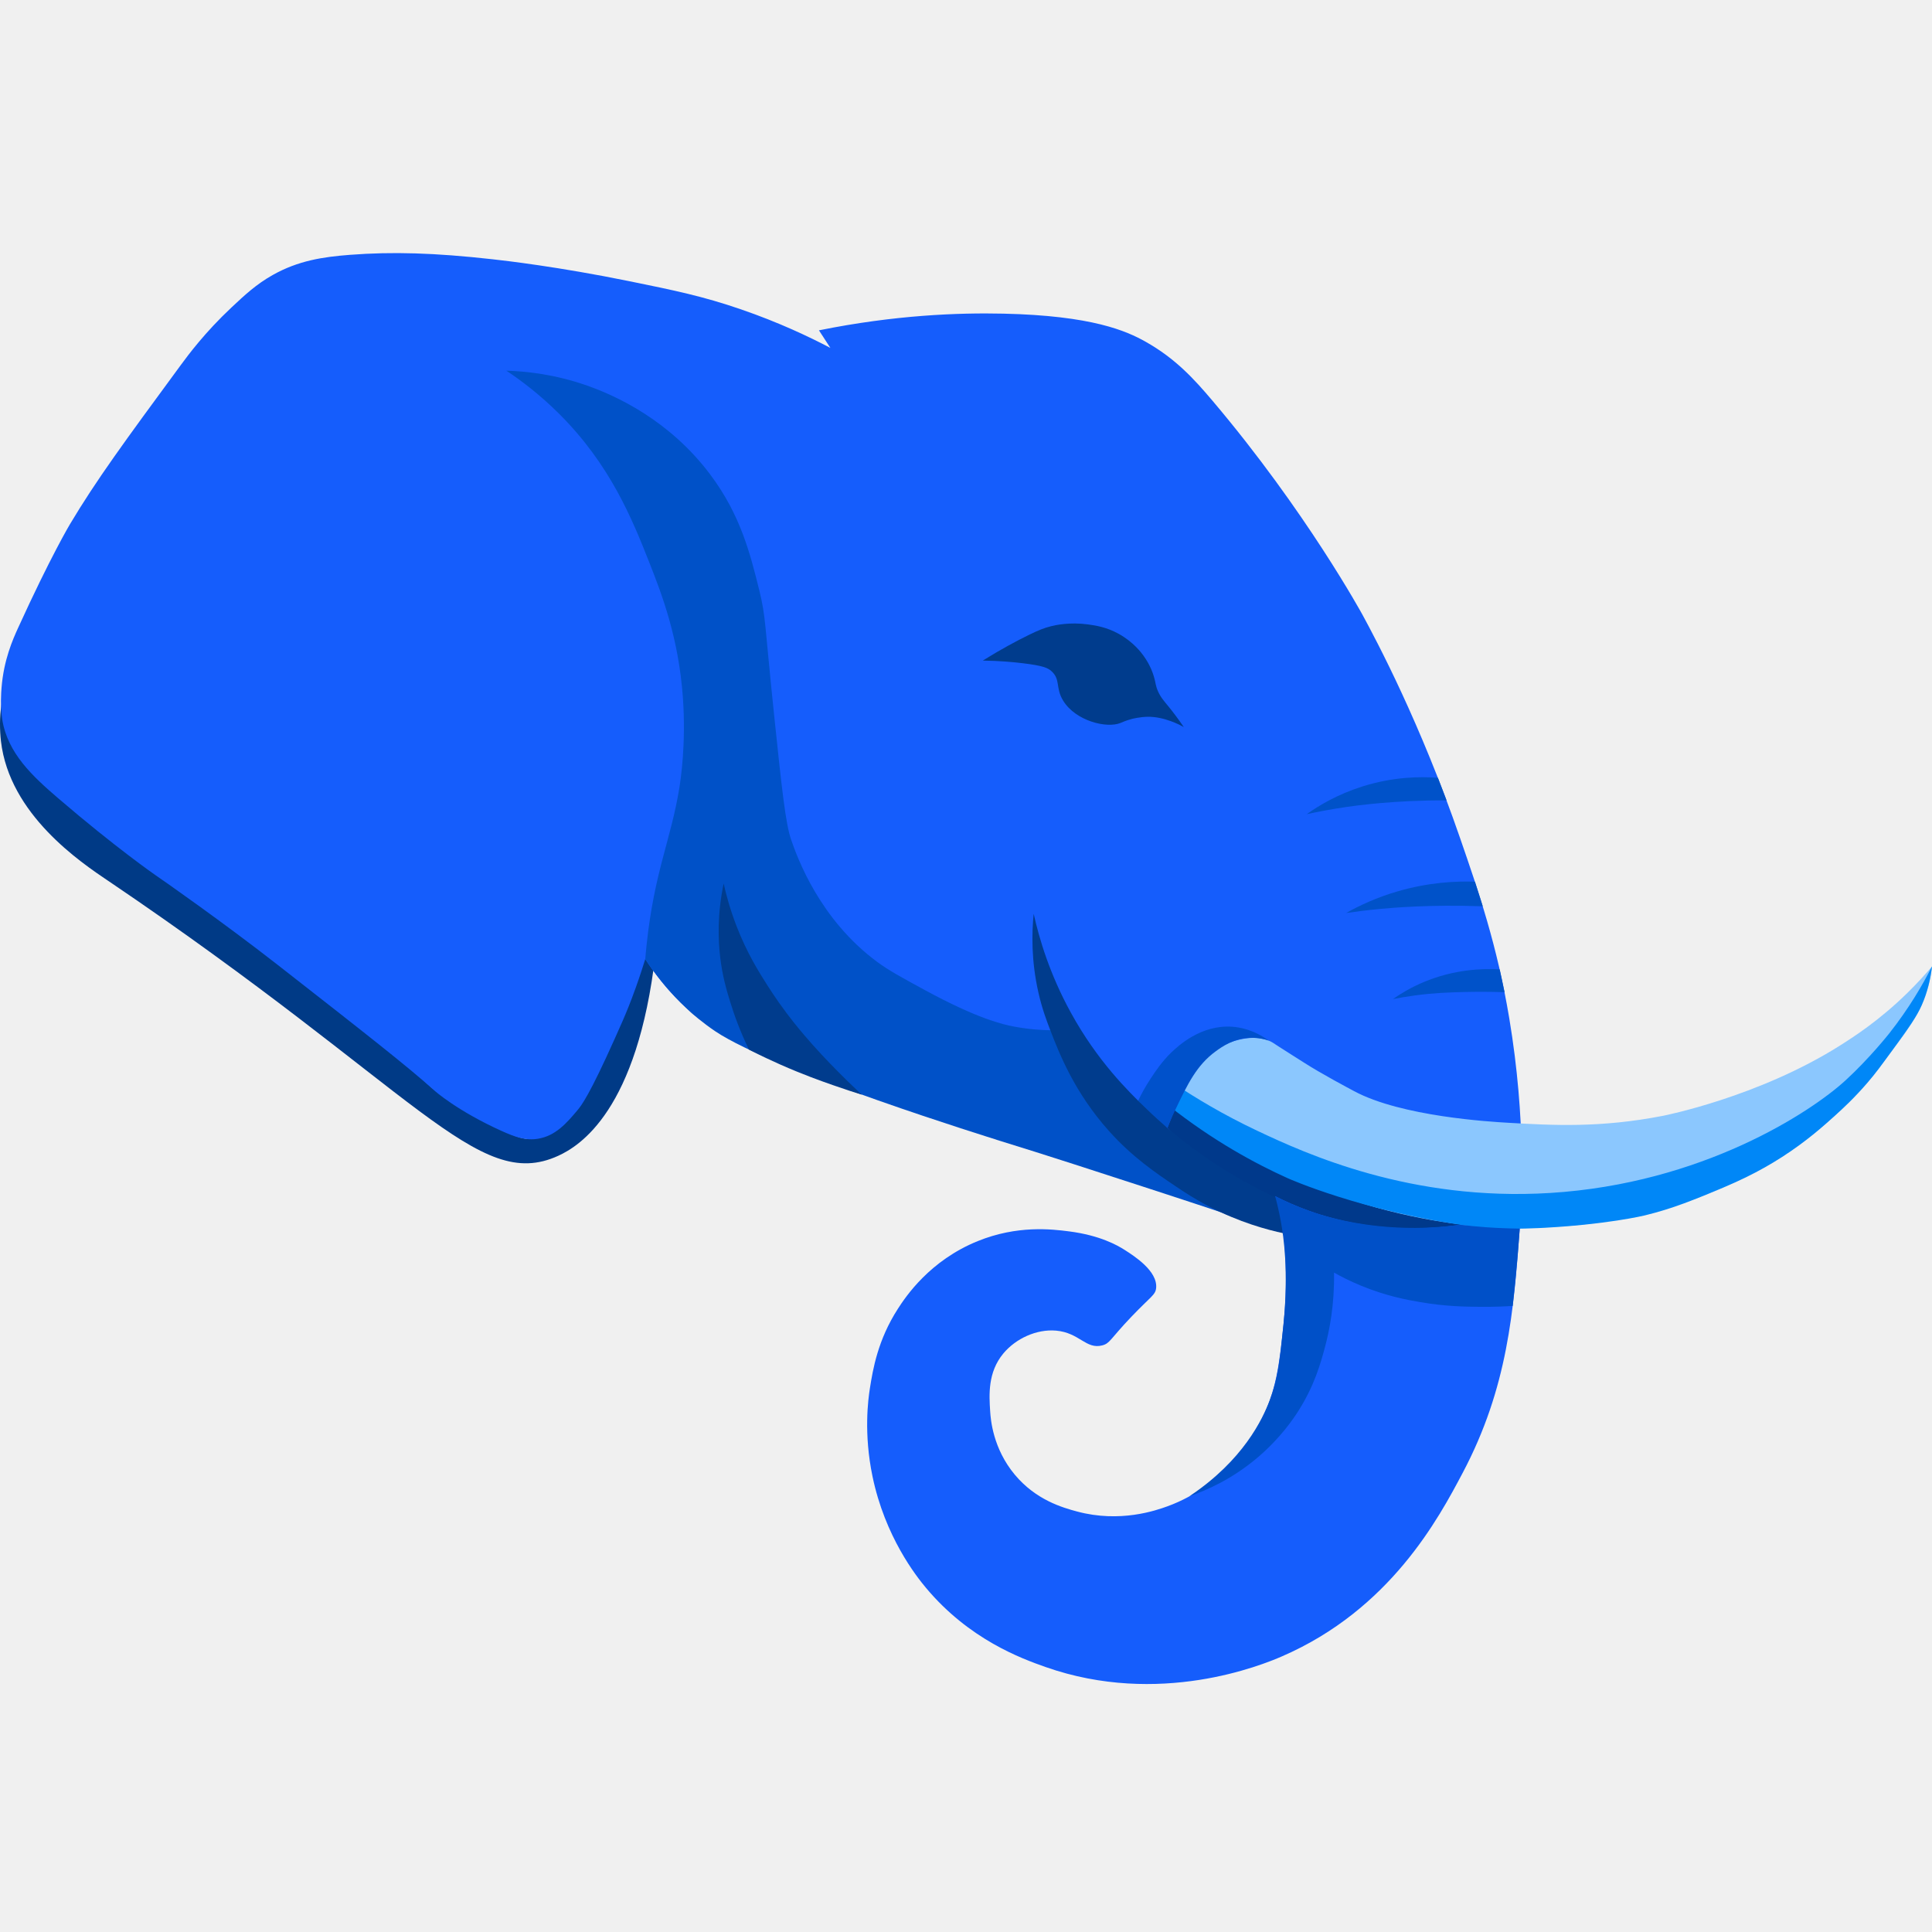
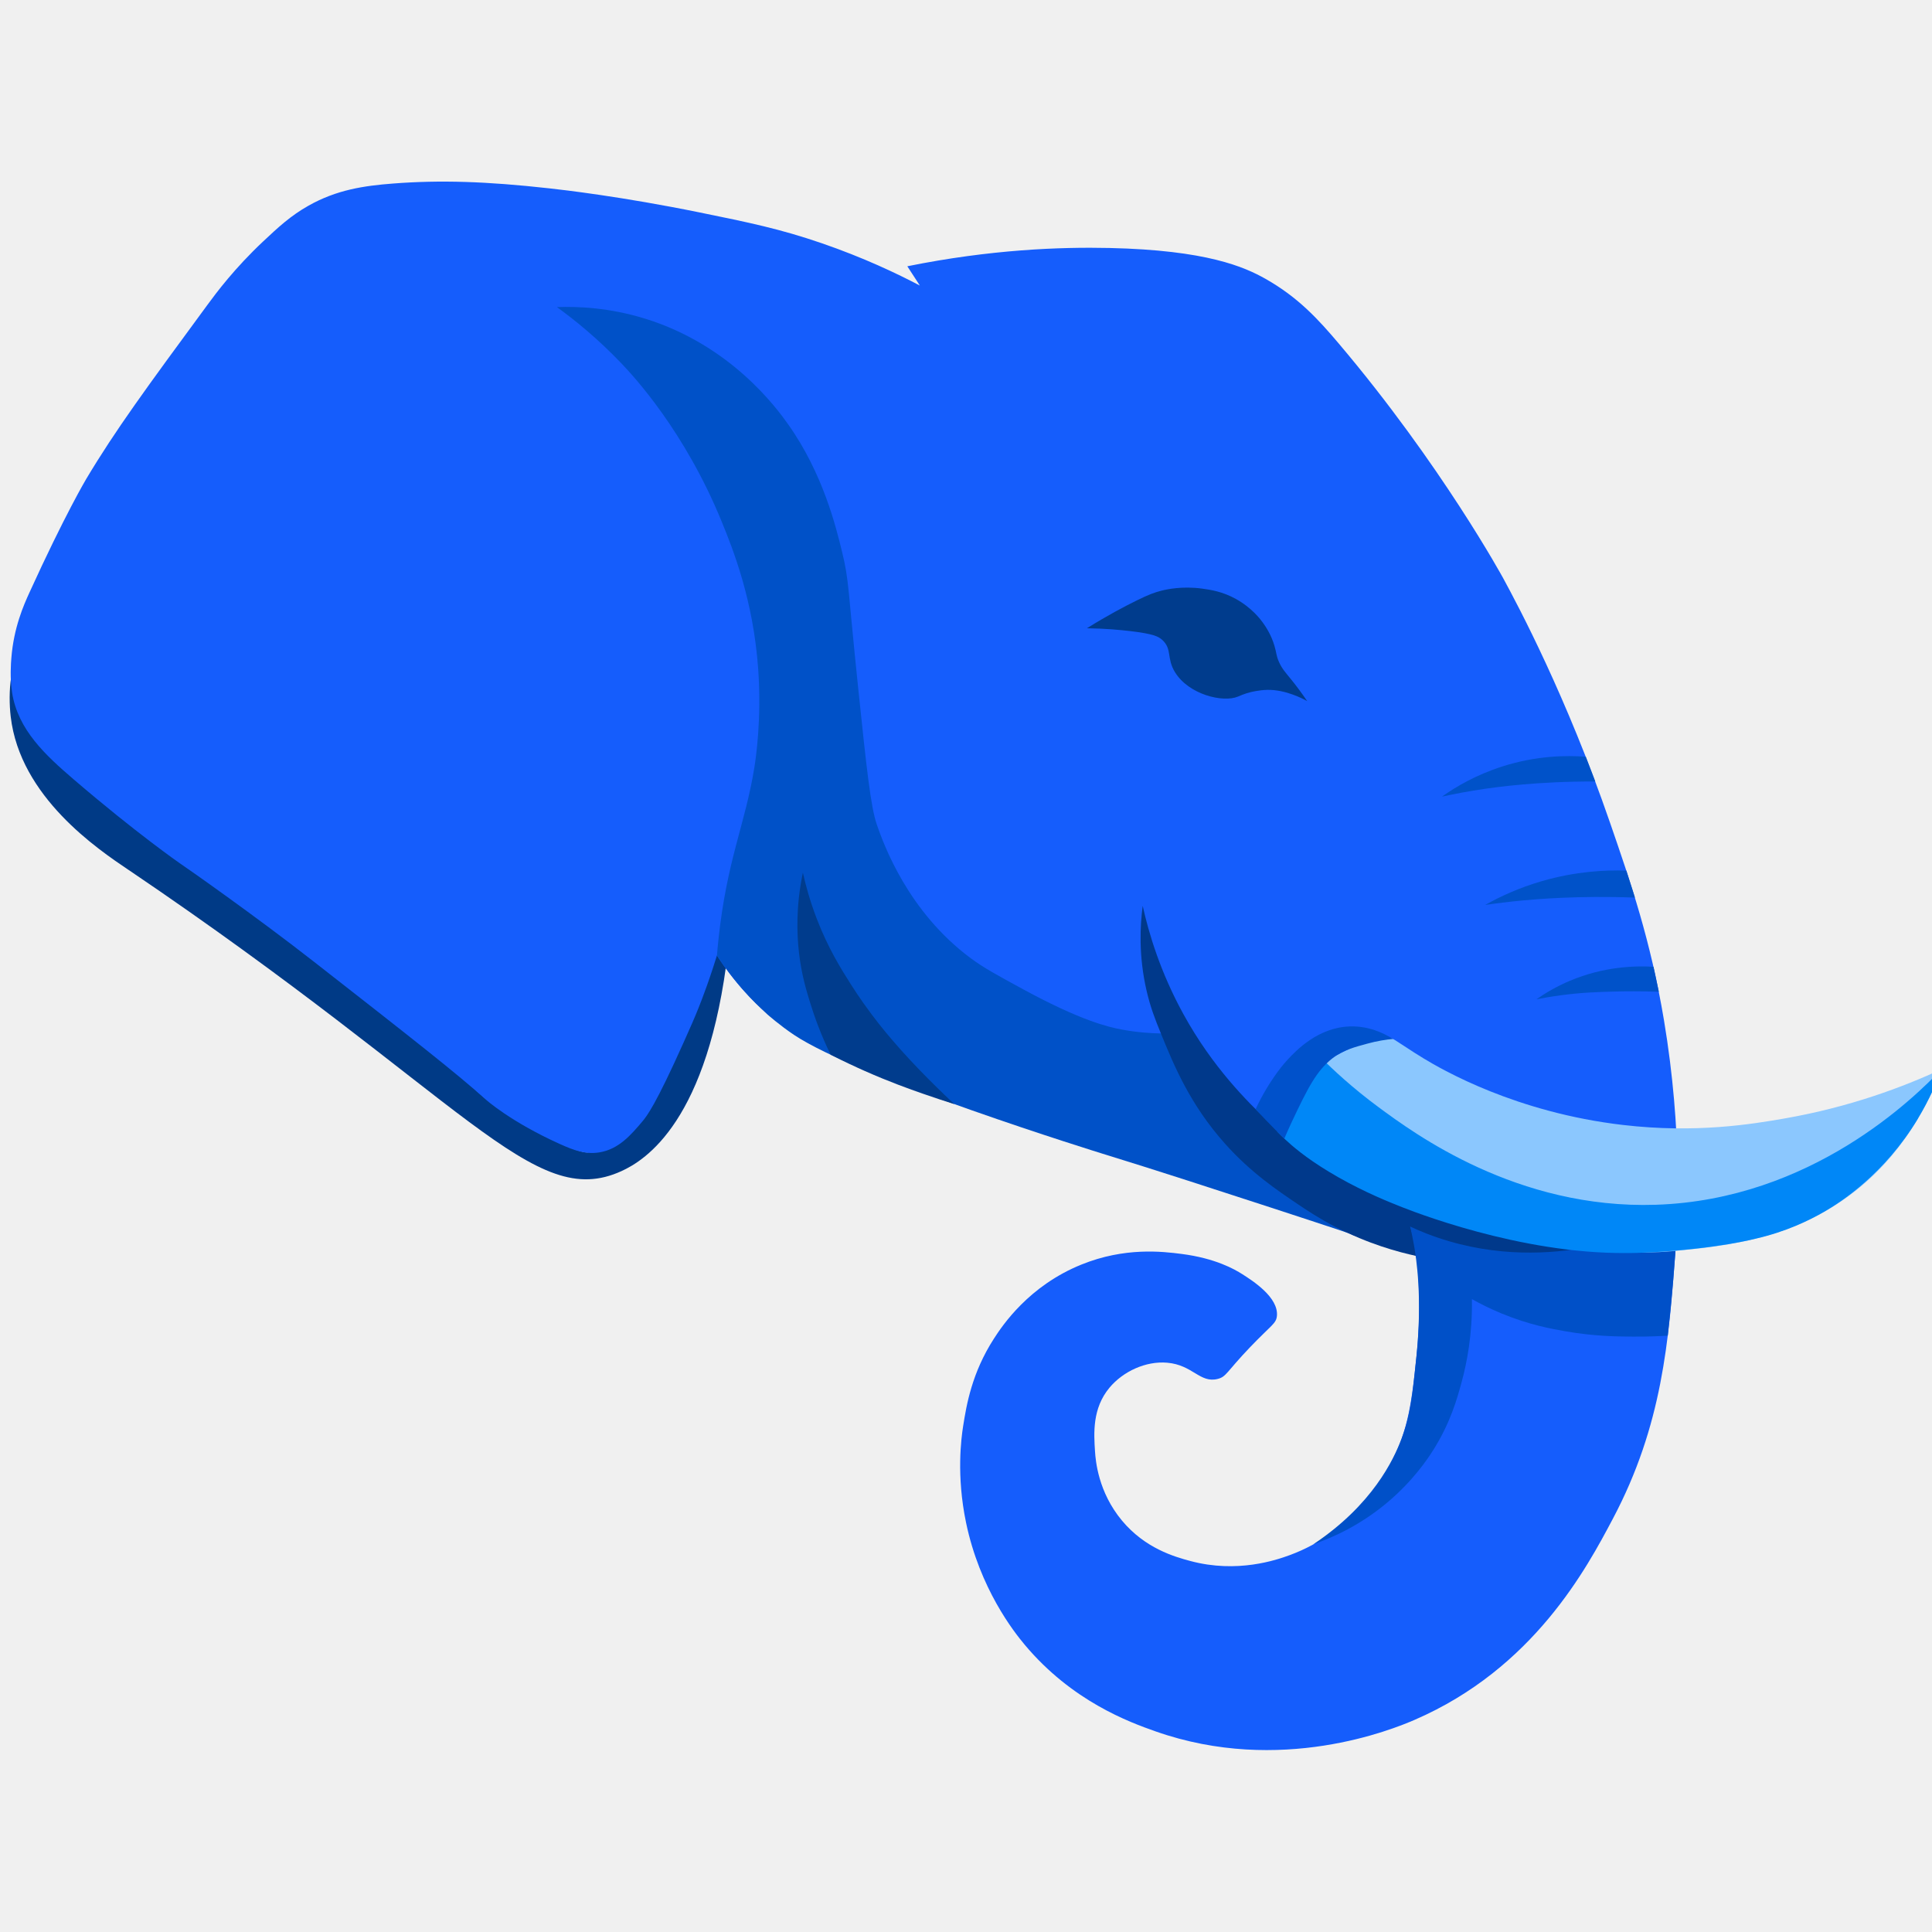
<svg xmlns="http://www.w3.org/2000/svg" width="1000" height="1000" viewBox="0 0 1000 1000" fill="none">
-   <path d="M40 270L108.5 178L476.5 185L659.5 260L736.5 393.5L775 503.5L783 581V637.5L705 648.5L547 581L336.5 493L162.5 525.5L40 441L1.5 384V373L40 270Z" fill="#155DFC" />
-   <path d="M56.147 456.017C216.773 564.638 246.915 617.48 288.949 598.234C300.059 593.142 329.951 574.804 339.263 493.69C336.61 493.565 331.376 493.583 325.625 495.809C289.59 509.838 290.623 589.332 272.659 589.421C272.374 589.421 271.751 589.421 270.95 589.19C269.187 588.869 267.015 588.193 263.757 586.679C254.232 582.228 249.461 579.985 242.232 575.623C242.232 575.623 234.844 571.226 228.114 566.525C218.179 559.582 212.5 551.214 201.355 541.208C192.026 532.841 191.901 535.03 170.127 519.043C162.632 513.541 157.13 509.197 146.43 500.723C128.858 486.818 116.716 477.204 106.354 468.248C93.393 457.05 75.856 440.51 56.432 417.561C38.771 384.357 17.727 349.836 7.044 353.307C0.225 355.533 -0.825 372.339 0.492 383.609C4.89 421.62 41.655 446.243 56.147 456.035V456.017Z" fill="#003A86" />
-   <path d="M74.789 445.976C161.19 462.783 247.574 479.607 333.976 496.414C344.017 511.957 354.664 521.624 361.946 527.304C361.946 527.304 404.906 560.792 470.139 558.3C473.273 558.175 481.053 557.57 491.629 558.709C502.489 559.884 504.376 561.042 521.628 564.157C539.361 567.362 541.355 566.864 548.44 569.605C556.684 572.792 562.523 576.78 566.618 579.611C573.401 584.293 575.004 586.572 587.983 597.789C595.175 604.002 598.772 607.118 602.065 609.61C608.119 614.186 617.822 621.468 631.62 627.343C639.471 630.672 647.198 632.951 654.533 635.105C658.557 636.28 661.94 637.188 664.343 637.794C665.554 649.402 666.408 665.924 664.343 685.526C662.189 706.018 660.693 720.296 652.076 736.445C648.248 743.619 634.344 768.687 604.344 779.637C598.291 781.844 579.722 788.325 557.52 782.361C550.061 780.367 536.209 776.432 525.242 763.275C513.99 749.762 512.797 734.967 512.512 730.551C511.96 722.059 511.195 710.326 519.331 700.552C525.758 692.843 536.476 687.858 546.607 688.73C558.731 689.781 562.078 698.576 570.535 696.368C574.576 695.318 574.541 693.128 585.686 681.466C595.727 670.962 598.06 670.321 598.416 666.654C599.252 657.859 586.968 650.043 582.054 646.909C578.386 644.577 569.413 639.432 553.408 637.367C544.274 636.191 526.56 634.108 506.139 642.369C481.231 652.429 468.751 671.194 464.78 677.372C454.347 693.537 451.819 708.689 450.235 718.73C449.362 724.302 446.977 741.946 451.606 764.183C458.086 795.375 474.181 815.778 479.326 821.921C501.652 848.555 528.536 858.4 541.141 862.834C600.089 883.575 653.18 861.819 663.417 857.386C719.677 833.048 744.745 785.654 757.065 762.385C780.477 718.142 783.45 678.351 786.619 636.013C787.688 621.842 790.091 580.145 781.171 526.912C774.816 489.061 765.558 462.249 755.712 433.727C735.167 374.209 712.538 331.658 705.256 318.269C705.256 318.269 676.094 264.698 627.525 207.352C618.053 196.171 608.51 185.649 592.985 176.889C583.087 171.317 565.283 163.359 519.349 162.344C496.115 161.827 463.214 163.02 423.885 170.979C425.861 174.005 427.82 177.032 429.796 180.076C418.971 174.397 403.215 166.884 383.435 160.083C363.922 153.371 349.145 150.308 325.697 145.537C289.039 138.077 261.443 134.908 254.785 134.178C225.017 130.867 203.225 130.208 181.148 131.899C167.19 132.968 154.425 134.873 141.143 142.35C132.704 147.104 126.829 152.552 119.779 159.175C106.141 171.976 97.506 183.602 93.411 189.174C64.409 228.627 49.917 248.372 36.137 271.445C36.137 271.445 26.113 288.234 9.324 325.088C6.618 331.017 1.936 341.539 0.796 356.013C0.618 358.239 0.048 365.467 1.152 372.375C3.947 389.93 16.944 401.876 30.244 413.288C59.638 438.516 80.254 452.83 80.254 452.83C83.584 455.056 115.791 477.595 143.44 499.191C188.573 534.461 211.13 552.104 224.946 564.549C224.946 564.549 236.465 574.929 259.788 585.451C266.731 588.584 272.108 590.436 278.428 589.421C287.579 587.943 293.33 581.267 298.903 574.644C300.914 572.24 305.063 566.988 318.327 537.327C321.62 529.974 323.258 526.289 325.252 521.304C326.908 517.173 330.967 506.776 335.418 491.66C338.926 479.785 345.869 456.249 349.804 430.077C353.382 406.309 358.563 371.877 349.341 328.702C348.504 324.821 339.335 283.463 313.591 244.455C300.184 224.141 287.117 211.767 284.339 209.15C275.936 201.298 268.084 195.477 262.067 191.417C267.924 191.702 275.954 192.486 285.247 194.604C292.102 196.153 310.529 200.907 330.7 214.153C350.427 227.096 362.248 241.891 367.518 249.155C386.141 274.81 391.073 300.27 394.117 315.973C397.678 334.364 398.604 353.378 399.352 368.245C400.224 386.12 399.601 391.55 401.63 404.618C403.019 413.591 405.44 428.564 413.292 445.976C425.096 472.147 442.045 488.082 448.437 493.708C459.813 503.696 469.961 508.841 490.258 519.167C507.242 527.802 518.316 531.487 530.708 532.805C536.138 533.375 540.714 533.375 543.883 533.268C540.749 525.844 538.791 519.203 537.527 513.951C536.441 509.464 534.767 502.343 534.34 492.818C534.002 485.304 534.571 478.931 535.248 474.177C536.583 479.963 538.577 487.459 541.604 496.004C543.064 500.117 548.334 514.574 559.336 533.286C567.508 547.208 577.407 559.439 593.876 576.478C609.579 592.697 632.706 614.489 664.325 637.847C564.108 582.922 463.908 527.998 363.691 473.073" fill="#155DFC" />
-   <path d="M608.459 572.045C610.631 563.552 614.441 557.73 616.951 554.472C619.462 551.214 627.847 541.208 641.503 538.111C644.886 537.345 651.348 536.099 657.562 539.019C658.612 539.517 659.022 539.838 662.28 541.956C666.428 544.662 670.665 547.244 674.832 549.932C683.822 555.719 698.244 563.356 700.896 564.781C725.43 577.955 771.613 580.626 780.604 581.142C803.499 582.46 828.282 583.902 860.917 577.51C860.917 577.51 910.162 567.861 952.428 541.137C959.478 536.668 972.689 528.229 987.27 513.933C992.7 508.61 996.973 503.82 1000 500.224C999.715 502.841 999.163 506.794 997.881 511.441C995.353 520.645 991.044 528.87 977.887 545.677C967.722 558.656 962.63 565.137 953.941 573.558C949.757 577.599 935.479 591.059 913.331 603.86C867.184 630.512 822.14 633.913 804.229 635.07C793.049 635.8 772.717 636.423 748.165 632.951C685.122 624.049 637.176 594.228 608.459 572.045Z" fill="#8BC7FE" />
-   <path d="M508.758 341.877C518.354 335.895 526.473 331.605 532.401 328.703C537.814 326.032 540.609 324.999 543.92 324.163C546.217 323.575 553.606 321.902 563.166 323.201C567.136 323.753 572.727 324.572 579.083 328.097C586.685 332.317 590.798 337.889 591.813 339.314C593.023 341.023 595.658 344.779 597.26 350.227C598.257 353.557 598.044 354.803 599.379 357.812C600.786 360.963 602.335 362.637 604.827 365.699C606.839 368.156 609.581 371.717 612.714 376.31C611.058 375.384 602.673 370.844 593.931 371.004C589.979 371.076 586.044 372.073 586.044 372.073C582.875 372.874 580.756 373.871 579.991 374.191C572.923 377.129 556.775 373.23 550.294 362.672C546.199 356.014 549.066 351.705 544.205 347.361C542.407 345.759 540.039 344.566 529.392 343.284C524.354 342.679 517.321 342.038 508.793 341.913L508.758 341.877Z" fill="#003C8D" />
-   <path d="M744.263 402.588C735.379 401.912 721.154 401.965 704.828 407.182C692.294 411.187 682.751 416.867 676.342 421.425C681.79 420.232 688.876 418.843 697.243 417.632C699.237 417.347 705.665 416.439 714.673 415.656C723.379 414.908 734.916 414.214 748.75 414.285C747.254 410.386 745.759 406.487 744.263 402.57V402.588Z" fill="#0052C9" />
-   <path d="M763.423 456.356C753.507 456.018 739.548 456.694 723.667 461.288C712.682 464.457 703.656 468.694 696.748 472.575C701.591 471.863 707.68 471.08 714.712 470.421C717.062 470.208 723.97 469.567 733.353 469.175C742.13 468.801 753.685 468.587 767.482 469.104C766.129 464.866 764.776 460.611 763.441 456.374L763.423 456.356Z" fill="#0052C9" />
-   <path d="M776.241 501.755C767.161 501.239 752.616 501.702 736.77 508.378C730.486 511.031 725.234 514.129 720.979 517.12C723.845 516.55 727.797 515.856 732.515 515.215C742.45 513.897 750.052 513.666 757.672 513.47C763.173 513.328 770.331 513.274 778.752 513.559L776.241 501.737V501.755Z" fill="#0052C9" />
-   <path d="M604.271 583.707C610.859 591.042 618.586 598.822 627.541 606.656C640.378 617.872 652.911 626.685 664.074 633.557C663.932 630.531 663.344 626.649 661.635 622.501C661.137 621.29 660.603 620.187 660.051 619.172C665.463 621.913 671.392 624.531 677.837 626.827C708.584 637.777 737.07 636.726 756.636 633.842C730.322 630.584 696.014 622.928 659.659 604.733C646.965 598.377 635.677 591.558 625.725 584.775C625.262 584.454 621.684 581.819 616.645 578.187C613.28 575.766 610.521 573.772 608.687 572.472C607.209 576.229 605.749 579.968 604.271 583.724V583.707Z" fill="#00398B" />
-   <path d="M608.686 561.523C618.727 568.199 633.024 576.923 651.005 585.398C675.913 597.148 730.143 621.931 802.302 617.48C881.03 612.637 937.201 575.695 955.13 559.297C967.592 547.903 977.865 534.888 977.865 534.888C988.12 521.892 995.206 509.678 999.995 500.207C999.265 506.634 997.645 513.435 994.672 520.271C992.09 526.2 987.835 532.093 979.467 543.63C973.699 551.57 970.815 555.541 966.524 560.508C959.723 568.395 953.901 573.701 949.735 577.475C943.86 582.816 935.118 590.668 922.424 598.839C919.291 600.851 916.3 602.65 913.451 604.252C907.237 607.741 900.739 610.982 892.193 614.56C877.096 620.898 866.324 625.438 851.209 629.124C851.209 629.124 831.411 633.949 796.658 635.64C791.602 635.889 786.652 635.943 786.652 635.943C783.537 635.978 779.371 636.014 774.297 635.782C774.297 635.782 768.19 635.604 761.442 634.696C705.129 627.165 666.602 609.878 666.602 609.878C650.115 602.454 628.056 590.65 604.662 572.098C606.015 568.555 607.368 565.012 608.704 561.469L608.686 561.523Z" fill="#0087F7" />
-   <path d="M589.088 569.748C590.548 566.703 592.702 562.609 595.729 558.033C597.883 554.757 601.551 549.238 606.411 544.627C609.651 541.547 621.615 530.206 637.995 531.452C641.449 531.719 648.713 532.805 656.689 538.609C654.517 537.879 651.17 537.042 647.11 537.185C638.6 537.47 632.583 541.725 629.218 544.182C619.39 551.357 614.743 561.06 608.458 574.181C606.553 578.151 605.165 581.481 604.275 583.724C601.533 582.05 598.275 579.718 594.981 576.531C592.56 574.181 590.619 571.849 589.088 569.766V569.748Z" fill="#0051CB" />
-   <path d="M515.717 589.92C542.28 598.092 570.285 607.243 595.264 615.379C610.735 620.418 623.376 624.602 631.637 627.344C602.385 595.973 573.152 564.621 543.9 533.251C539.609 533.197 532.88 532.877 524.814 531.346C519.082 530.26 505.996 527.304 478.756 512.491C466.222 505.673 459.955 502.272 453.902 497.785C424.205 475.78 412.757 444.054 409.482 434.618C406.579 426.232 404.585 407.538 400.722 370.506C395.701 322.489 396.449 319.427 392.995 305.505C388.331 286.722 383.328 266.514 367.536 245.506C346.563 217.59 319.109 204.931 303.905 199.59C287.027 193.661 272.143 192.166 262.084 191.863C269.295 196.652 279.104 203.916 289.359 214.136C315.816 240.485 327.139 268.437 336.183 291.404C342.628 307.766 351.245 330.181 353.453 360.946C355.18 384.927 352.296 403.692 351.637 407.769C347.293 434.653 338.711 451.068 334.688 488.99C334.35 492.159 334.118 494.759 333.993 496.397C339.673 505.067 345.192 511.53 349.394 516.017C353.471 520.361 356.8 523.227 357.833 524.242C357.833 524.242 363.655 529.387 370.331 533.856C400.9 554.366 515.717 589.884 515.717 589.884V589.92Z" fill="#0051C8" />
-   <path d="M535.035 473.02C534.055 482.687 533.682 497.126 537.527 513.933C539.432 522.265 541.711 528.23 543.634 533.25C548.388 545.606 556.275 565.546 573.865 585.255C586.096 598.964 598.487 607.261 608.44 613.973C612.677 616.821 618.356 620.631 626.279 624.708C641.519 632.577 655.264 636.423 664.86 638.453C663.382 632.257 661.887 626.079 660.409 619.883C628.718 605.071 606.837 586.911 593.591 574.128C583.817 564.692 568.007 549.185 554.245 524.099C543.313 504.177 537.901 485.91 535.035 472.984V473.02Z" fill="#003C8D" />
-   <path d="M615.879 774.367C624.924 771.234 637.992 765.394 650.953 754.391C662.739 744.385 669.558 734.255 672.317 729.84C680.418 716.932 683.552 705.609 685.724 697.561C688.163 688.535 690.762 675.182 690.495 658.696C693.878 660.601 698.667 663.076 704.578 665.515C717.557 670.856 728.186 672.779 734.809 673.918C748.019 676.215 758.381 676.357 766.393 676.411C773.158 676.464 778.837 676.215 782.968 675.948C783.449 671.675 783.911 667.348 784.339 662.986C785.247 653.8 785.994 644.773 786.618 635.943C781.063 635.871 775.223 635.64 769.116 635.213C764.452 634.874 759.948 634.429 755.639 633.931C749.782 634.732 741.93 635.515 732.637 635.569C705.753 635.693 686.222 629.587 681.379 628.002C672.3 625.029 665.036 621.699 660.015 619.136C660.905 622.447 662.062 627.165 663.077 632.88C664.288 639.664 667.119 657.823 664.323 685.49C662.454 703.989 661.51 713.442 657.202 724.783C653.499 734.558 643.475 755.833 615.844 774.314L615.879 774.367Z" fill="#0050C8" />
-   <path d="M446.067 566.615C441.723 562.556 427.997 549.612 416.228 535.725C413.415 532.414 408.733 526.823 403.143 518.901C401.291 516.266 399.35 513.399 397.356 510.266C392.656 502.877 386.532 493.121 381.155 479.163C377.826 470.51 375.814 462.943 374.567 457.335C371.203 473.323 371.737 486.605 372.752 495.293C373.909 505.299 376.099 512.58 377.986 518.705C380.015 525.31 383.042 533.785 387.671 543.292C394.063 546.55 399.564 549.096 403.748 550.948C415.516 556.164 424.917 559.493 431.023 561.63C437.13 563.784 442.311 565.44 446.085 566.615H446.067Z" fill="#003C8D" />
+   <g clip-path="url(#clip0_221_160)">
+     <path d="M213 149H388L725.5 233.5L856.5 602.5L811.5 685L733 650L679.5 631.5L581 591.5L492.5 570.5L430.5 545.5L371.5 494.5L166.5 386.5L213 149Z" fill="#155DFC" />
+     <path d="M66.544 450.256C242.608 569.316 275.646 627.237 321.721 606.141C333.899 600.56 366.664 580.46 376.871 491.549C373.963 491.413 368.225 491.432 361.922 493.872C322.424 509.249 323.556 596.384 303.865 596.481C303.553 596.481 302.87 596.481 301.992 596.228C300.06 595.876 297.679 595.135 294.108 593.476C283.667 588.597 278.437 586.138 270.514 581.357C270.514 581.357 262.415 576.537 255.039 571.385C244.149 563.774 237.924 554.602 225.708 543.635C215.482 534.463 215.345 536.863 191.478 519.339C183.263 513.308 177.233 508.547 165.504 499.258C146.243 484.016 132.934 473.478 121.576 463.662C107.369 451.387 88.147 433.258 66.856 408.103C47.497 371.708 24.43 333.868 12.721 337.674C5.247 340.113 4.096 358.535 5.54 370.888C10.36 412.553 50.658 439.542 66.544 450.275V450.256Z" fill="#003A86" />
+     <path d="M86.977 439.249C181.683 457.672 276.369 476.113 371.076 494.535C382.082 511.572 393.752 522.169 401.734 528.394C401.734 528.394 448.823 565.101 520.326 562.369C523.761 562.233 532.289 561.569 543.881 562.818C555.785 564.106 557.853 565.375 576.763 568.79C596.2 572.302 598.386 571.756 606.153 574.761C615.188 578.255 621.589 582.626 626.078 585.729C633.513 590.861 635.269 593.359 649.496 605.654C657.38 612.464 661.322 615.879 664.932 618.611C671.567 623.627 682.203 631.608 697.327 638.048C705.933 641.698 714.402 644.196 722.443 646.557C726.853 647.845 730.561 648.84 733.195 649.504C734.522 662.227 735.459 680.337 733.195 701.823C730.834 724.285 729.195 739.936 719.75 757.636C715.554 765.501 700.313 792.978 667.43 804.979C660.795 807.399 640.441 814.503 616.106 807.965C607.929 805.78 592.746 801.467 580.725 787.045C568.391 772.233 567.084 756.016 566.772 751.177C566.167 741.868 565.328 729.008 574.246 718.294C581.291 709.844 593.039 704.38 604.143 705.336C617.433 706.487 621.101 716.128 630.371 713.708C634.801 712.557 634.762 710.156 646.978 697.374C657.985 685.86 660.541 685.158 660.931 681.138C661.849 671.497 648.383 662.93 642.997 659.495C638.977 656.939 629.142 651.299 611.598 649.035C601.586 647.747 582.169 645.464 559.785 654.519C532.484 665.545 518.804 686.114 514.452 692.885C503.016 710.605 500.245 727.212 498.508 738.219C497.552 744.327 494.937 763.666 500.011 788.04C507.114 822.231 524.756 844.595 530.396 851.328C554.868 880.522 584.335 891.314 598.152 896.173C662.766 918.908 720.959 895.061 732.181 890.201C793.848 863.524 821.325 811.575 834.829 786.069C860.492 737.575 863.75 693.959 867.224 647.552C868.395 632.018 871.03 586.314 861.253 527.964C854.286 486.476 844.138 457.086 833.346 425.823C810.826 360.585 786.022 313.944 778.041 299.269C778.041 299.269 746.075 240.548 692.838 177.69C682.456 165.435 671.996 153.901 654.979 144.3C644.129 138.192 624.614 129.469 574.265 128.356C548.798 127.79 512.735 129.098 469.626 137.821C471.792 141.139 473.939 144.456 476.105 147.793C464.24 141.568 446.969 133.333 425.288 125.878C403.9 118.521 387.702 115.164 362.001 109.934C321.82 101.757 291.572 98.284 284.273 97.484C251.644 93.854 227.758 93.132 203.559 94.986C188.259 96.157 174.267 98.245 159.709 106.441C150.459 111.652 144.019 117.623 136.291 124.883C121.342 138.914 111.878 151.657 107.389 157.765C75.599 201.011 59.714 222.653 44.61 247.944C44.61 247.944 33.623 266.347 15.22 306.743C12.254 313.241 7.121 324.775 5.872 340.64C5.677 343.08 5.053 351.003 6.263 358.574C9.327 377.816 23.572 390.911 38.15 403.42C70.369 431.073 92.968 446.763 92.968 446.763C96.617 449.202 131.92 473.908 162.226 497.58C211.697 536.239 236.422 555.578 251.566 569.219C251.566 569.219 264.192 580.596 289.757 592.13C297.367 595.564 303.261 597.594 310.189 596.482C320.22 594.862 326.523 587.544 332.631 580.284C334.836 577.65 339.383 571.893 353.922 539.381C357.532 531.321 359.328 527.281 361.513 521.817C363.328 517.29 367.778 505.893 372.656 489.325C376.501 476.308 384.112 450.51 388.424 421.823C392.347 395.77 398.026 358.028 387.917 310.704C387 306.45 376.95 261.117 348.731 218.359C334.036 196.093 319.712 182.53 316.668 179.661C307.457 171.055 298.851 164.674 292.255 160.224C298.675 160.537 307.476 161.395 317.663 163.718C325.176 165.415 345.374 170.626 367.485 185.145C389.107 199.332 402.065 215.549 407.842 223.511C428.254 251.632 433.66 279.539 436.997 296.751C440.9 316.91 441.915 337.752 442.735 354.047C443.691 373.64 443.008 379.592 445.232 393.916C446.755 403.752 449.409 420.164 458.015 439.249C470.953 467.936 489.531 485.402 496.537 491.569C509.007 502.517 520.131 508.157 542.378 519.475C560.995 528.94 573.134 532.98 586.716 534.424C592.668 535.048 597.683 535.048 601.157 534.931C597.722 526.794 595.576 519.515 594.19 513.758C593 508.84 591.165 501.034 590.697 490.593C590.326 482.358 590.951 475.372 591.692 470.161C593.156 476.504 595.342 484.719 598.659 494.086C600.259 498.594 606.036 514.441 618.096 534.951C627.053 550.212 637.904 563.618 655.955 582.294C673.167 600.072 698.517 623.959 733.176 649.562C623.326 589.359 513.496 529.155 403.646 468.951" fill="#155DFC" />
+     <path d="M562.652 325.145C573.171 318.588 582.07 313.885 588.568 310.704C594.501 307.777 597.565 306.645 601.194 305.728C603.712 305.084 611.811 303.249 622.29 304.674C626.642 305.279 632.77 306.177 639.736 310.041C648.069 314.666 652.577 320.774 653.69 322.335C655.017 324.209 657.905 328.326 659.661 334.298C660.754 337.947 660.52 339.313 661.984 342.611C663.525 346.065 665.223 347.9 667.955 351.256C670.16 353.949 673.166 357.852 676.6 362.887C674.785 361.872 665.594 356.896 656.012 357.072C651.68 357.15 647.367 358.243 647.367 358.243C643.893 359.121 641.571 360.214 640.732 360.565C632.984 363.785 615.284 359.511 608.181 347.939C603.692 340.64 606.834 335.918 601.507 331.156C599.536 329.4 596.94 328.092 585.27 326.687C579.748 326.023 572.039 325.321 562.691 325.184L562.652 325.145Z" fill="#003C8D" />
+     <path d="M820.797 391.692C811.059 390.95 795.467 391.009 777.572 396.726C763.833 401.117 753.373 407.343 746.348 412.338C752.319 411.031 760.086 409.509 769.258 408.182C771.444 407.87 778.489 406.874 788.363 406.016C797.906 405.196 810.552 404.435 825.715 404.513C824.076 400.239 822.437 395.965 820.797 391.672V391.692Z" fill="#0052C9" />
+     <path d="M841.795 450.627C830.925 450.256 815.625 450.997 798.218 456.032C786.177 459.506 776.283 464.15 768.711 468.405C774.019 467.624 780.693 466.765 788.401 466.043C790.977 465.809 798.549 465.107 808.834 464.677C818.455 464.267 831.12 464.033 846.244 464.599C844.761 459.955 843.278 455.291 841.814 450.646L841.795 450.627Z" fill="#0052C9" />
+     <path d="M855.848 500.39C845.895 499.824 829.952 500.331 812.583 507.65C805.694 510.557 799.938 513.953 795.273 517.231C798.415 516.607 802.748 515.846 807.919 515.143C818.808 513.699 827.141 513.445 835.494 513.231C841.524 513.075 849.369 513.016 858.6 513.328L855.848 500.37V500.39Z" fill="#0052C9" />
+     <path d="M570.282 597.028C599.399 605.985 630.096 616.016 657.475 624.934C674.434 630.457 688.289 635.043 697.344 638.048C665.281 603.663 633.238 569.297 601.174 534.912C596.471 534.853 589.095 534.502 580.254 532.824C573.971 531.633 559.627 528.394 529.769 512.157C516.031 504.683 509.161 500.956 502.526 496.038C469.975 471.917 457.427 437.142 453.836 426.799C450.656 417.607 448.47 397.116 444.235 356.525C438.732 303.893 439.552 300.537 435.766 285.276C432.819 273.392 426.203 245.329 407.859 219.511C401.81 210.983 378.099 178.607 333.858 164.927C315.378 159.209 299.141 158.565 288.271 158.956C297.034 165.298 309.016 174.86 321.662 188.111C327.926 194.668 354.408 223.16 373.493 269.859C379.465 284.457 389.866 310.489 392.423 346.085C394.316 372.371 391.154 392.94 390.432 397.409C385.671 426.877 376.264 444.87 371.854 486.436C371.483 489.91 371.23 492.759 371.093 494.555C377.318 504.059 383.368 511.142 387.973 516.06C392.442 520.822 396.092 523.964 397.224 525.076C397.224 525.076 403.605 530.716 410.923 535.614C444.43 558.095 570.282 597.028 570.282 597.028Z" fill="#0051C8" />
+     <path d="M591.456 468.893C590.109 479.079 589.289 494.594 593.427 512.626C595.495 521.602 598.013 527.886 600.881 534.912C607.555 551.304 615.908 571.619 634.018 591.915C647.424 606.941 661.007 616.035 671.916 623.393C676.56 626.515 682.786 630.691 691.47 635.16C708.175 643.786 723.24 648.001 733.759 650.226C732.139 643.434 730.5 636.663 728.88 629.872C712.097 621.968 691.86 610.435 671.155 593.476C663.622 587.29 658.177 582.157 655.64 579.718C646.019 570.448 627.792 552.729 612.512 524.881C600.53 503.044 594.597 483.021 591.456 468.854V468.893Z" fill="#00398B" />
+     <path d="M680.074 799.203C689.988 795.768 704.312 789.367 718.519 777.307C731.438 766.34 738.912 755.236 741.937 750.396C750.816 736.248 754.251 723.836 756.631 715.015C759.305 705.121 762.154 690.485 761.861 672.414C765.569 674.502 770.819 677.215 777.298 679.888C791.524 685.743 803.175 687.85 810.434 689.099C824.914 691.617 836.272 691.773 845.054 691.831C852.469 691.89 858.695 691.617 863.222 691.324C863.749 686.64 864.257 681.898 864.725 677.117C865.72 667.047 866.54 657.153 867.223 647.474C861.134 647.396 854.733 647.142 848.039 646.674C842.927 646.303 837.989 645.815 833.267 645.269C826.846 646.147 818.24 647.006 808.053 647.064C778.586 647.201 757.178 640.507 751.87 638.77C741.917 635.511 733.955 631.862 728.452 629.052C729.428 632.682 730.696 637.853 731.808 644.117C733.135 651.553 736.238 671.458 733.174 701.784C731.125 722.06 730.091 732.423 725.368 744.854C721.309 755.567 710.322 778.888 680.035 799.144L680.074 799.203Z" fill="#0050C8" />
+     <path d="M493.94 571.483C489.179 567.034 474.133 552.846 461.233 537.625C458.15 533.995 453.017 527.867 446.89 519.183C444.86 516.295 442.733 513.153 440.547 509.718C435.395 501.62 428.682 490.925 422.789 475.626C419.139 466.141 416.934 457.847 415.568 451.7C411.88 469.225 412.465 483.783 413.578 493.306C414.846 504.274 417.246 512.255 419.315 518.968C421.54 526.208 424.857 535.497 429.931 545.918C436.937 549.49 442.967 552.28 447.553 554.31C460.453 560.028 470.756 563.677 477.45 566.019C484.144 568.38 489.823 570.195 493.96 571.483H493.94Z" fill="#003C8D" />
+     <path d="M668.582 578.488C670.768 569.18 674.593 562.798 677.13 559.227C684.135 549.333 692.507 545.586 701.855 541.293C709.407 537.819 715.437 535.165 720.999 537.78C722.014 538.248 722.482 538.658 728.337 542.425C730.366 543.771 733.333 545.703 736.982 547.908C746.525 553.685 784.618 575.854 840.177 582.294C877.822 586.665 906.762 581.864 923.467 578.957C957.599 573.024 985.271 562.545 1005 553.392C994.15 582.001 979.26 598.999 970.186 607.8C935.371 641.58 892.731 644.976 865.839 647.591C859.79 648.176 838.518 649.757 809.344 645.269C745.822 635.511 697.503 602.824 668.582 578.508V578.488Z" fill="#8BC7FE" />
+     <path d="M664.369 591.27C671.004 599.311 678.791 607.839 687.826 616.425C700.764 628.72 713.391 638.38 724.631 645.912C724.475 642.595 723.89 638.341 722.172 633.794C721.665 632.467 721.119 631.257 720.572 630.144C726.017 633.15 732.008 636.018 738.487 638.536C769.477 650.537 798.183 649.386 817.874 646.225C791.353 642.653 756.792 634.262 720.143 614.318C707.361 607.351 695.964 599.877 685.953 592.441C685.484 592.09 681.874 589.202 676.8 585.221C673.404 582.567 670.614 580.381 668.779 578.957C667.296 583.074 665.813 587.172 664.33 591.29L664.369 591.27Z" fill="#00398B" />
+     <path d="M992.766 578.937C975.417 607.683 953.073 622.065 944.135 627.237C936.231 631.803 924.366 637.56 908.91 641.092C908.715 641.151 888.81 646.4 853.956 648.235C848.863 648.508 843.887 648.567 843.887 648.567C843.887 648.567 837.759 648.645 831.436 648.391C776.54 646.283 723.362 623.88 723.362 623.88C715.146 620.641 701.642 614.864 687.747 606.434C675.511 599.018 668.74 593.066 665.149 589.709C663.432 588.09 662.046 586.704 661.109 585.728C668.447 572.77 675.785 559.832 683.142 546.874C690.011 553.743 700.198 563.228 713.468 573.024C732.007 586.704 785.107 625.949 857.059 623.587C937.5 620.972 991.069 568.028 1005 553.333C1002.6 559.851 998.777 568.926 992.747 578.898L992.766 578.937Z" fill="#0087F7" />
+     <path d="M649.906 574.117C651.233 571.268 653.146 567.423 655.761 563.111C656.971 561.12 661.323 553.997 666.533 548.416C670.67 543.986 682.047 531.789 698.733 531.282C708.119 530.989 715.847 534.502 721.019 537.761C717.604 538.073 712.94 538.736 707.534 540.239C701.796 541.859 695.279 543.323 689.502 547.909C681.462 554.29 677.013 562.896 668.582 580.791C666.884 584.421 665.577 587.426 664.757 589.358C661.596 586.294 658.415 583.094 655.195 579.737C653.38 577.845 651.624 575.971 649.906 574.098V574.117Z" fill="#0051CB" />
+   </g>
+   <defs>
+     <clipPath id="clip0_221_160">
+       <rect width="1000" height="1000" fill="white" />
+     </clipPath>
+   </defs>
</svg>
